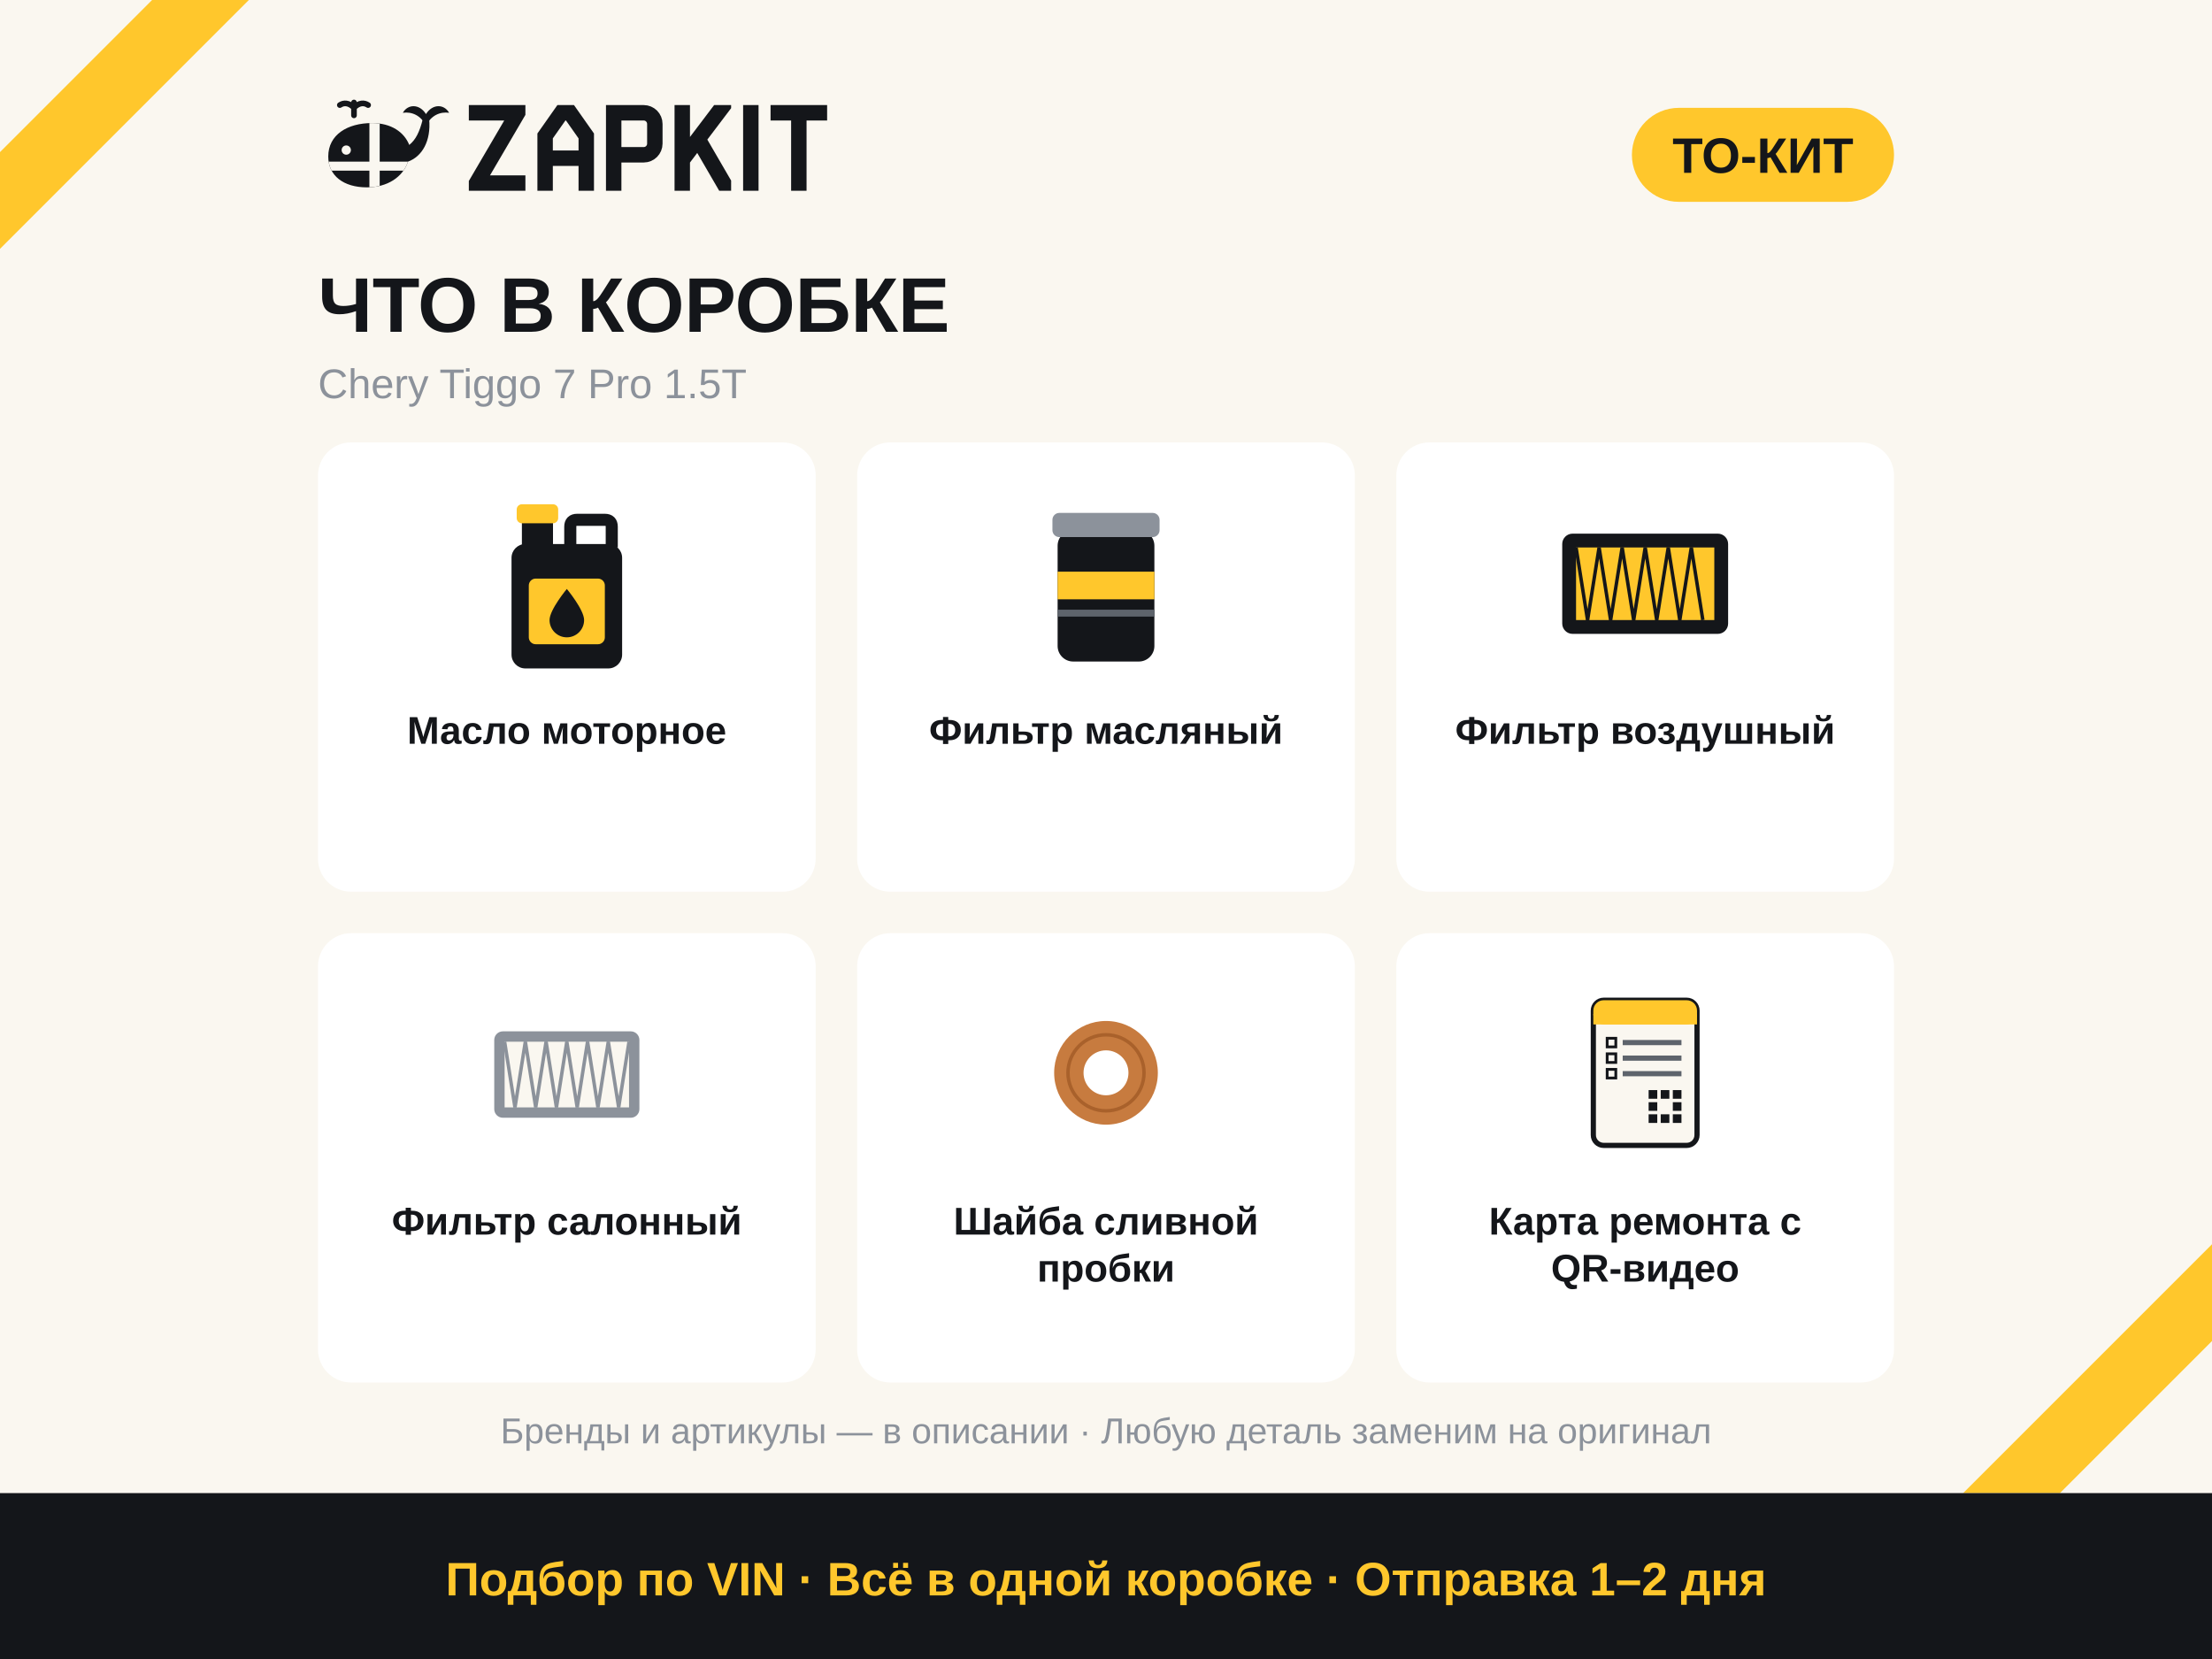
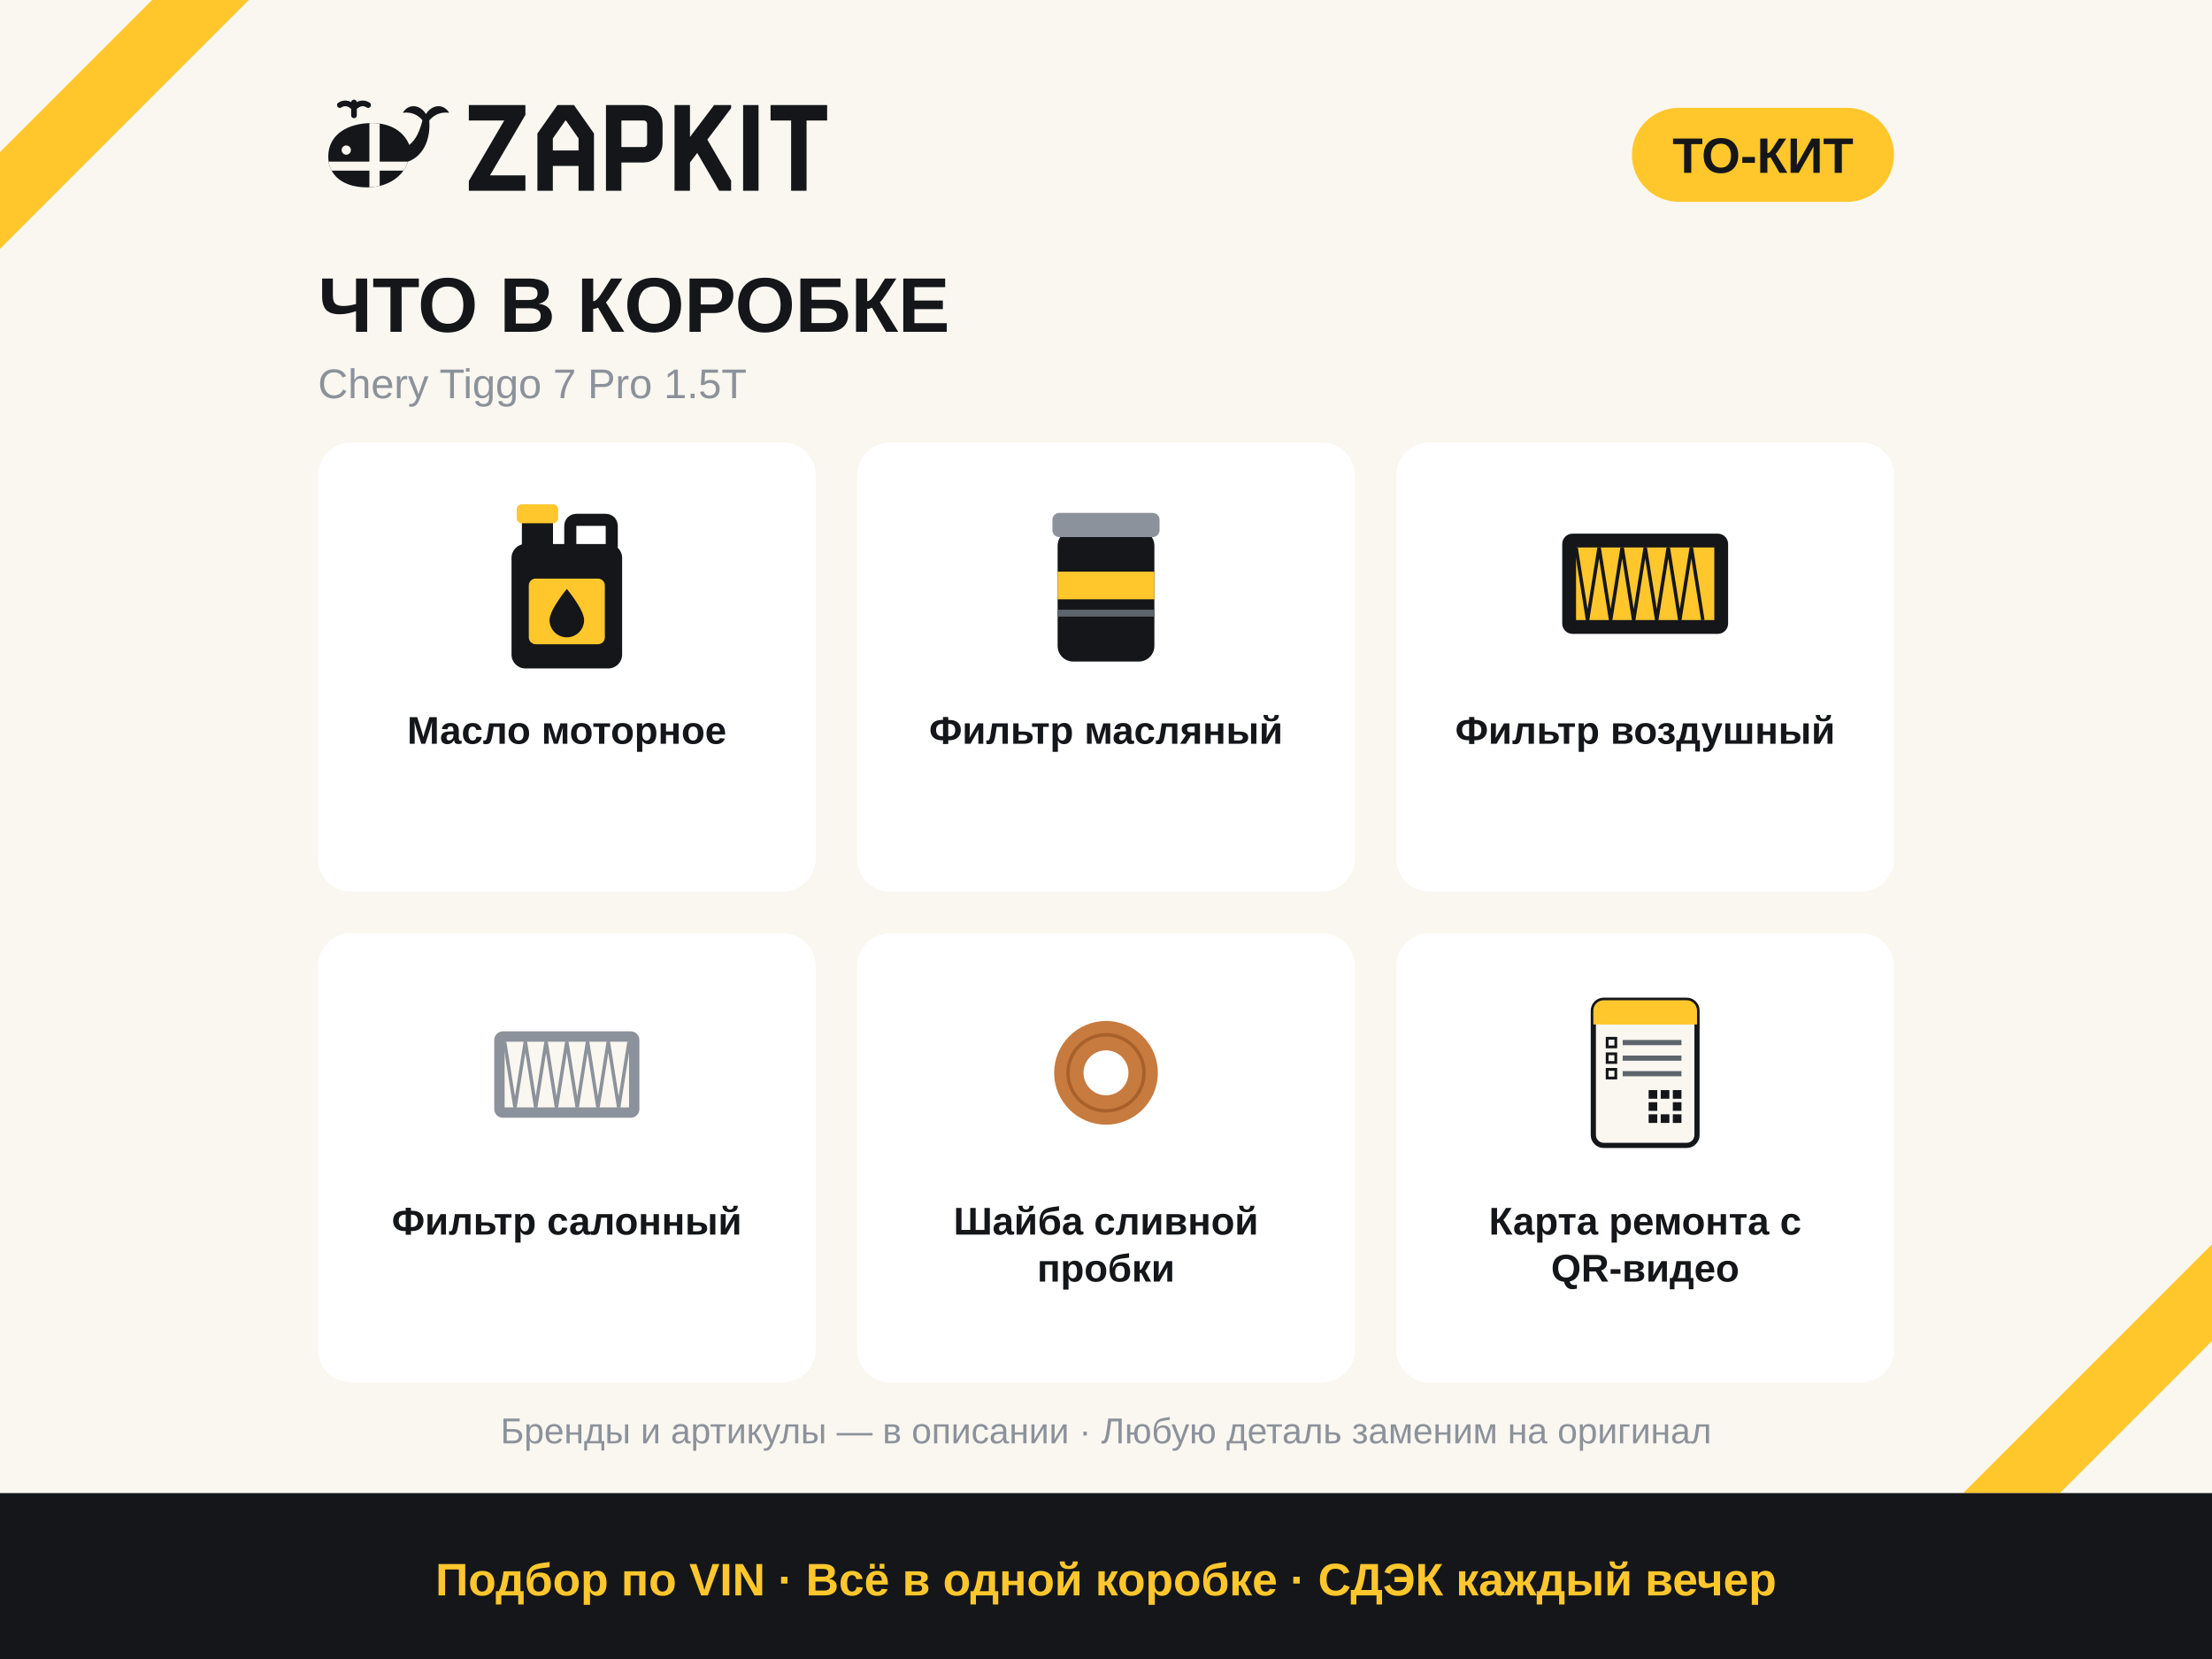
<svg xmlns="http://www.w3.org/2000/svg" viewBox="0 0 1600 1200" width="1600" height="1200" role="img" aria-label="Что в коробке: ТО-КИТ Chery Tiggo 7 Pro 1.5T">
  <rect width="1600" height="1200" fill="#FAF7F0" />
  <path d="M0,110 L110,0 H180 L0,180 Z" fill="#FFC72C" />
  <path d="M1600,900 L1420,1080 H1490 L1600,970 Z" fill="#FFC72C" />
  <g transform="translate(230 76) scale(0.62)">
    <g transform="translate(0 -30) scale(1.5)">
      <defs>
        <clipPath id="wb-i10h">
          <path d="M8,60 C8,43 23,34 42,34 C57,34 67,41 71,51 C76,47 79,41 81.5,31 L86.5,31 C88,48 81,60 70,64 C66,76 54,84 38,84 C20,84 8,75 8,60 Z" />
        </clipPath>
      </defs>
      <path fill="#14161A" d="M8,60 C8,43 23,34 42,34 C57,34 67,41 71,51 C76,47 79,41 81.5,31 L86.5,31 C88,48 81,60 70,64 C66,76 54,84 38,84 C20,84 8,75 8,60 Z" />
      <path fill="#14161A" d="M84,36 C80,28 73,25 66,26 C70,19 79,19 84,27 C89,19 98,19 102,26 C95,25 88,28 84,36 Z" />
      <g clip-path="url(#wb-i10h)" fill="#FAF7F0">
        <rect x="40" y="30" width="8" height="60" />
        <rect x="0" y="64" width="90" height="7" />
      </g>
      <circle cx="22" cy="55" r="3.6" fill="#FAF7F0" />
      <path d="M28,28 V18 M28,22 C24,18 20,18 17,20 M28,22 C32,18 36,18 39,20" fill="none" stroke="#14161A" stroke-width="4.4" stroke-linecap="round" />
    </g>
    <g transform="translate(176 0)">
      <defs>
        <clipPath id="c66-i10h">
          <rect width="66" height="100" />
        </clipPath>
        <clipPath id="c18-i10h">
          <rect width="18" height="100" />
        </clipPath>
      </defs>
      <g transform="translate(0 0)">
        <path clip-path="url(#c66-i10h)" d="M0,9 H57 L9,91 H66" fill="none" stroke="#14161A" stroke-width="18" stroke-linejoin="miter" stroke-miterlimit="10" />
      </g>
      <g transform="translate(80 0)">
        <path clip-path="url(#c66-i10h)" d="M9,100 V36 L28,9 H38 L57,36 V100 M9,62 H57" fill="none" stroke="#14161A" stroke-width="18" stroke-linejoin="miter" stroke-miterlimit="10" />
      </g>
      <g transform="translate(160 0)">
        <path clip-path="url(#c66-i10h)" d="M9,100 V9 H44 A13,13 0 0 1 57,22 V45 A13,13 0 0 1 44,58 H9" fill="none" stroke="#14161A" stroke-width="18" stroke-linejoin="miter" stroke-miterlimit="10" />
      </g>
      <g transform="translate(240 0)">
        <path clip-path="url(#c66-i10h)" d="M9,0 V100 M9,64 L62,-6 M30,44 L66,106" fill="none" stroke="#14161A" stroke-width="18" stroke-linejoin="miter" stroke-miterlimit="10" />
      </g>
      <g transform="translate(320 0)">
        <path clip-path="url(#c18-i10h)" d="M9,0 V100" fill="none" stroke="#14161A" stroke-width="18" stroke-linejoin="miter" stroke-miterlimit="10" />
      </g>
      <g transform="translate(352 0)">
        <path clip-path="url(#c66-i10h)" d="M0,9 H66 M33,9 V100" fill="none" stroke="#14161A" stroke-width="18" stroke-linejoin="miter" stroke-miterlimit="10" />
      </g>
    </g>
  </g>
  <rect x="1180.4" y="78" width="189.6" height="68" rx="34" fill="#FFC72C" />
  <text x="1275.2" y="125" font-family="'Liberation Sans', Arial, Helvetica, sans-serif" font-size="36" font-weight="700" fill="#14161A" text-anchor="middle">ТО-КИТ</text>
  <text x="230" y="240" font-family="'Liberation Sans', Arial, Helvetica, sans-serif" font-size="56" font-weight="700" fill="#14161A" text-anchor="start">ЧТО В КОРОБКЕ</text>
  <text x="230" y="288" font-family="'Liberation Sans', Arial, Helvetica, sans-serif" font-size="30" font-weight="400" fill="#8C929B" text-anchor="start">Chery Tiggo 7 Pro 1.5T</text>
  <rect x="230.0" y="320.0" width="360.0" height="325.0" rx="24" fill="#FFFFFF" />
  <g transform="translate(335.0 346.0) scale(1.25)">
    <rect x="28" y="38" width="64" height="72" rx="8" fill="#14161A" />
    <rect x="34" y="24" width="18" height="16" fill="#14161A" />
    <rect x="31" y="15" width="24" height="11" rx="3" fill="#FFC72C" />
    <path d="M62,40 V28 Q62,24 66,24 H82 Q86,24 86,28 V40" fill="none" stroke="#14161A" stroke-width="7" />
    <rect x="38" y="58" width="44" height="38" rx="4" fill="#FFC72C" />
    <path d="M60,64 C60,64 50,76 50,82 A10,10 0 0 0 70,82 C70,76 60,64 60,64 Z" fill="#14161A" />
  </g>
  <text x="410.0" y="538.0" font-family="'Liberation Sans', Arial, Helvetica, sans-serif" font-size="28" font-weight="700" fill="#14161A" text-anchor="middle">Масло моторное</text>
  <rect x="620.0" y="320.0" width="360.0" height="325.0" rx="24" fill="#FFFFFF" />
  <g transform="translate(725.0 346.0) scale(1.25)">
    <rect x="32" y="30" width="56" height="76" rx="9" fill="#14161A" />
    <rect x="29" y="20" width="62" height="14" rx="4" fill="#8C929B" />
    <rect x="32" y="54" width="56" height="16" fill="#FFC72C" />
    <rect x="32" y="76" width="56" height="4" fill="#5E646C" />
  </g>
  <text x="800.0" y="538.0" font-family="'Liberation Sans', Arial, Helvetica, sans-serif" font-size="28" font-weight="700" fill="#14161A" text-anchor="middle">Фильтр масляный</text>
  <rect x="1010.0" y="320.0" width="360.0" height="325.0" rx="24" fill="#FFFFFF" />
  <g transform="translate(1115.0 346.0) scale(1.25)">
    <rect x="12" y="32" width="96" height="58" rx="6" fill="#14161A" />
    <rect x="20" y="40" width="80" height="42" fill="#FFC72C" />
    <polyline points="20,40 26.67,82 33.34,40 40.01,82 46.68,40 53.35,82 60.02,40 66.69,82 73.36,40 80.03,82 86.7,40 93.37,82" fill="none" stroke="#14161A" stroke-width="2" />
  </g>
  <text x="1190.0" y="538.0" font-family="'Liberation Sans', Arial, Helvetica, sans-serif" font-size="28" font-weight="700" fill="#14161A" text-anchor="middle">Фильтр воздушный</text>
  <rect x="230.0" y="675.0" width="360.0" height="325.0" rx="24" fill="#FFFFFF" />
  <g transform="translate(335.0 701.0) scale(1.25)">
    <rect x="18" y="36" width="84" height="50" rx="5" fill="#8C929B" />
    <rect x="24" y="42" width="72" height="38" fill="#FAF7F0" />
    <polyline points="24,42 30,80 36,42 42,80 48,42 54,80 60,42 66,80 72,42 78,80 84,42 90,80 96,42" fill="none" stroke="#8C929B" stroke-width="2" />
  </g>
  <text x="410.0" y="893.0" font-family="'Liberation Sans', Arial, Helvetica, sans-serif" font-size="28" font-weight="700" fill="#14161A" text-anchor="middle">Фильтр салонный</text>
  <rect x="620.0" y="675.0" width="360.0" height="325.0" rx="24" fill="#FFFFFF" />
  <g transform="translate(725.0 701.0) scale(1.25)">
    <path fill="#C77B3F" fill-rule="evenodd" d="M30,60 a30,30 0 1 0 60,0 a30,30 0 1 0 -60,0 Z M47,60 a13,13 0 1 0 26,0 a13,13 0 1 0 -26,0 Z" />
    <circle cx="60" cy="60" r="22" fill="none" stroke="#A9612B" stroke-width="2" />
  </g>
  <text x="800.0" y="893.0" font-family="'Liberation Sans', Arial, Helvetica, sans-serif" font-size="28" font-weight="700" fill="#14161A" text-anchor="middle">Шайба сливной</text>
  <text x="800.0" y="927.0" font-family="'Liberation Sans', Arial, Helvetica, sans-serif" font-size="28" font-weight="700" fill="#14161A" text-anchor="middle">пробки</text>
  <rect x="1010.0" y="675.0" width="360.0" height="325.0" rx="24" fill="#FFFFFF" />
  <g transform="translate(1115.0 701.0) scale(1.25)">
    <rect x="30" y="18" width="60" height="84" rx="6" fill="#FAF7F0" stroke="#14161A" stroke-width="3" />
    <rect x="30" y="18" width="60" height="14" rx="6" fill="#FFC72C" />
    <rect x="30" y="26" width="60" height="6" fill="#FFC72C" />
    <rect x="38" y="40" width="5" height="5" fill="none" stroke="#14161A" stroke-width="1.6" />
    <rect x="47" y="41" width="34" height="3" fill="#5E646C" />
    <rect x="38" y="49" width="5" height="5" fill="none" stroke="#14161A" stroke-width="1.6" />
    <rect x="47" y="50" width="34" height="3" fill="#5E646C" />
    <rect x="38" y="58" width="5" height="5" fill="none" stroke="#14161A" stroke-width="1.6" />
    <rect x="47" y="59" width="34" height="3" fill="#5E646C" />
    <rect x="62" y="70" width="5" height="5" fill="#14161A" />
    <rect x="69" y="70" width="5" height="5" fill="#14161A" />
    <rect x="76" y="70" width="5" height="5" fill="#14161A" />
    <rect x="62" y="77" width="5" height="5" fill="#14161A" />
    <rect x="76" y="77" width="5" height="5" fill="#14161A" />
    <rect x="62" y="84" width="5" height="5" fill="#14161A" />
    <rect x="69" y="84" width="5" height="5" fill="#14161A" />
    <rect x="76" y="84" width="5" height="5" fill="#14161A" />
  </g>
  <text x="1190.0" y="893.0" font-family="'Liberation Sans', Arial, Helvetica, sans-serif" font-size="28" font-weight="700" fill="#14161A" text-anchor="middle">Карта ремонта с</text>
  <text x="1190.0" y="927.0" font-family="'Liberation Sans', Arial, Helvetica, sans-serif" font-size="28" font-weight="700" fill="#14161A" text-anchor="middle">QR-видео</text>
  <text x="800.0" y="1044" font-family="'Liberation Sans', Arial, Helvetica, sans-serif" font-size="26" font-weight="400" fill="#8C929B" text-anchor="middle">Бренды и артикулы — в описании · Любую деталь заменим на оригинал</text>
  <rect y="1080" width="1600" height="120" fill="#14161A" />
-   <text x="800.0" y="1154" font-family="'Liberation Sans', Arial, Helvetica, sans-serif" font-size="34" font-weight="700" fill="#FFC72C" text-anchor="middle">Подбор по VIN · Всё в одной коробке · Отправка 1–2 дня</text>
+   <text x="800.0" y="1154" font-family="'Liberation Sans', Arial, Helvetica, sans-serif" font-size="33" font-weight="700" fill="#FFC72C" text-anchor="middle">Подбор по VIN · Всё в одной коробке · СДЭК каждый вечер</text>
</svg>
